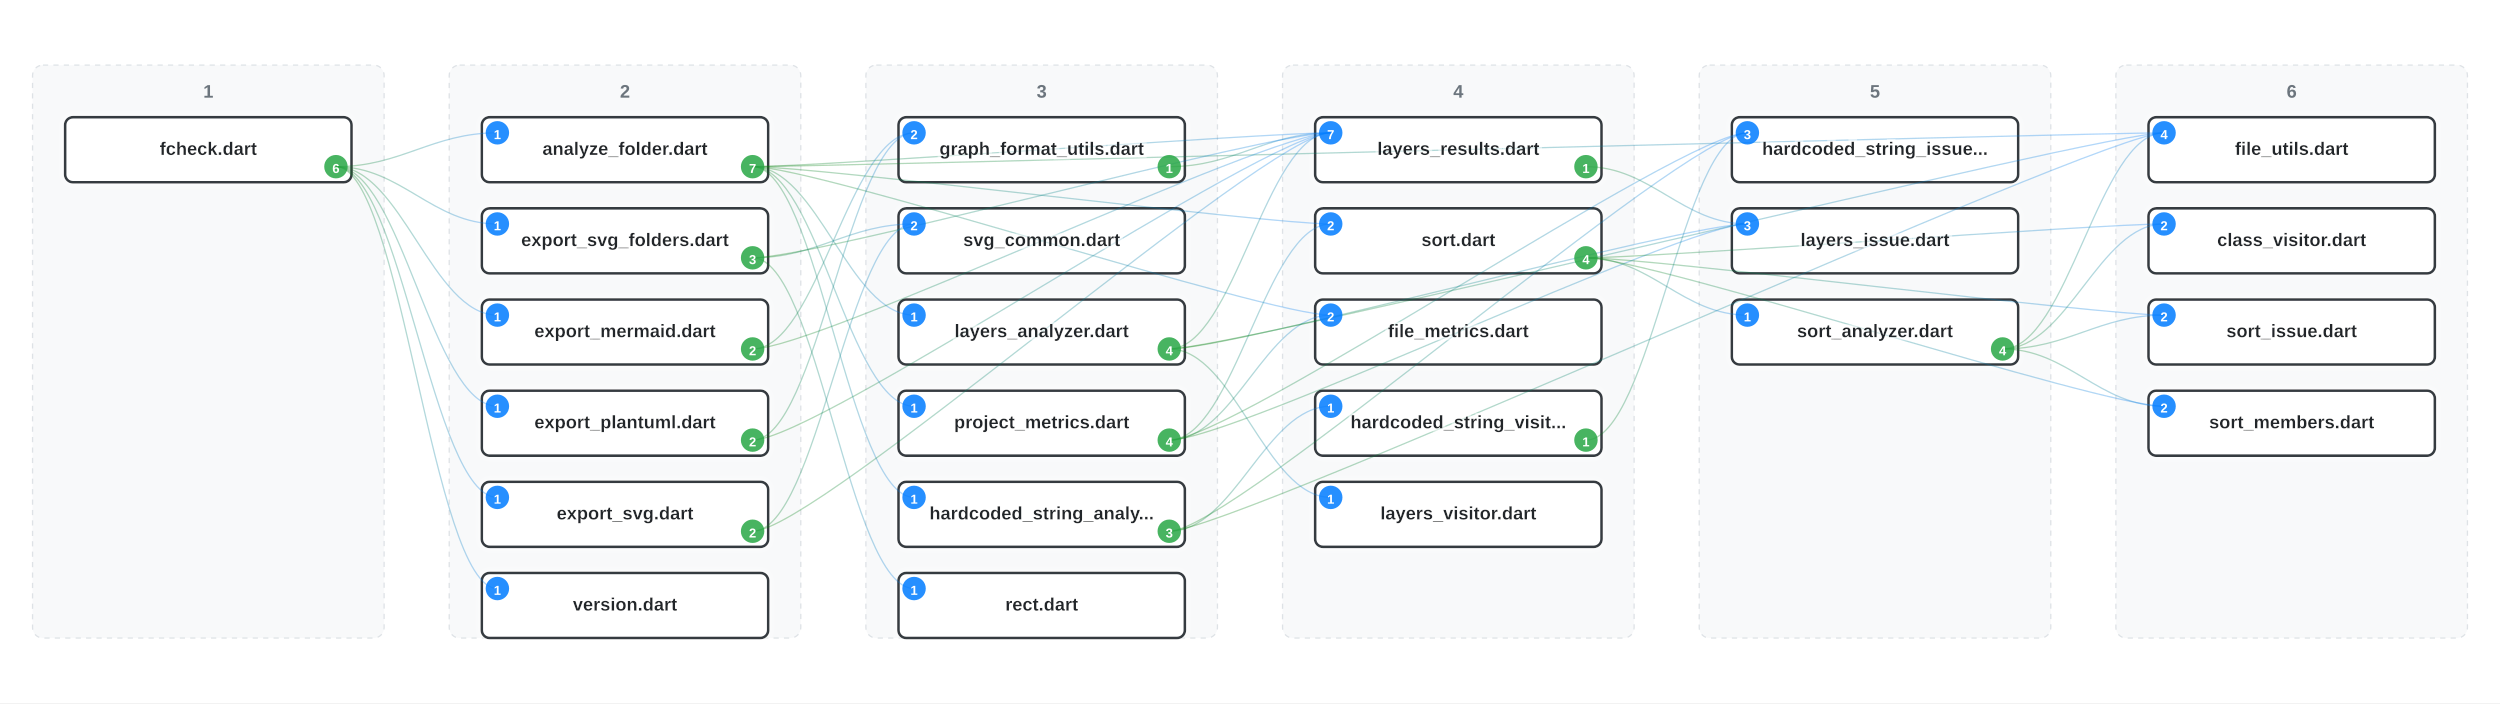
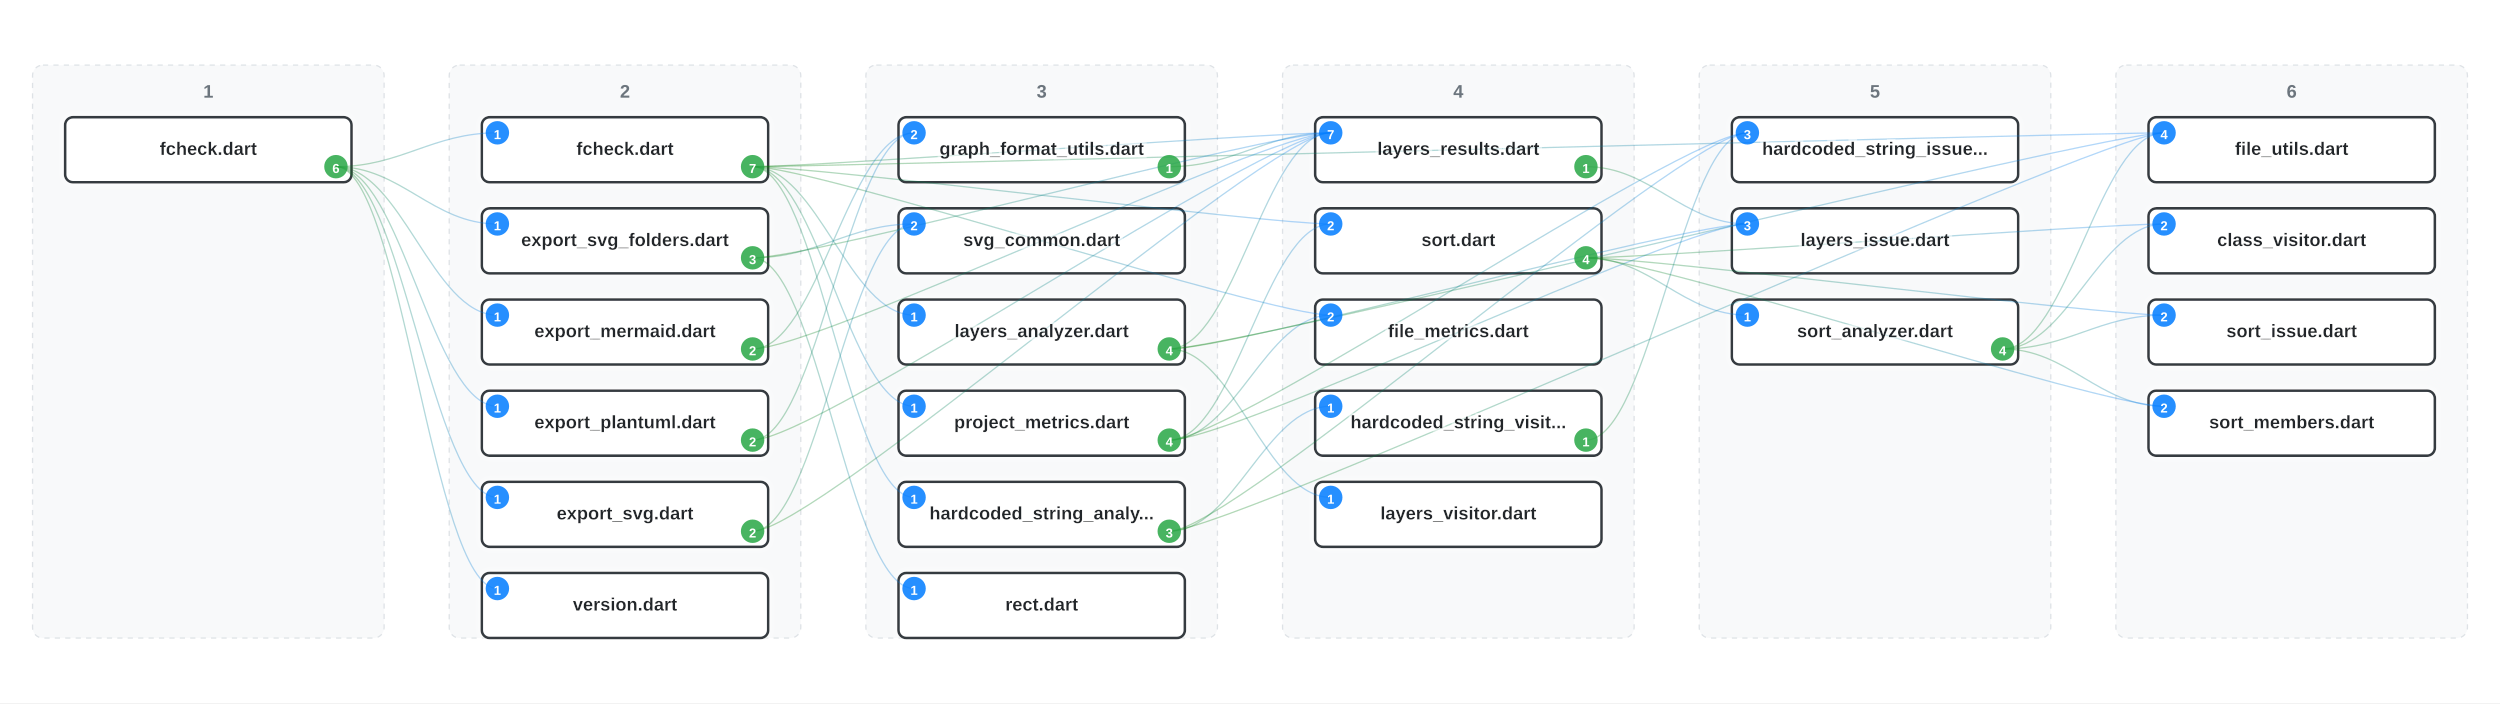
<svg xmlns="http://www.w3.org/2000/svg" width="1920" height="540" viewBox="0 0 1920 540" font-family="Arial, Helvetica, sans-serif">
  <defs>
    <filter id="whiteShadow" x="-20%" y="-20%" width="140%" height="140%">
      <feGaussianBlur in="SourceAlpha" stdDeviation="3" />
      <feOffset dx="0" dy="0" result="offsetblur" />
      <feFlood flood-color="white" flood-opacity="1" />
      <feComposite in2="offsetblur" operator="in" />
      <feMerge>
        <feMergeNode />
        <feMergeNode in="SourceGraphic" />
      </feMerge>
    </filter>
    <filter id="outlineWhite">
      <feMorphology in="SourceAlpha" result="DILATED" operator="dilate" radius="2" />
      <feFlood flood-color="white" flood-opacity="0.5" result="WHITE" />
      <feComposite in="WHITE" in2="DILATED" operator="in" result="OUTLINE" />
      <feMerge>
        <feMergeNode in="OUTLINE" />
        <feMergeNode in="SourceGraphic" />
      </feMerge>
    </filter>
    <linearGradient id="edgeGradient" x1="0%" y1="0%" x2="100%" y2="0%">
      <stop offset="0%" stop-color="green" stop-opacity="0.3" />
      <stop offset="100%" stop-color="#007bff" stop-opacity="0.3" />
    </linearGradient>
  </defs>
  <style>
  .layerBackground { fill: #f8f9fa; stroke: #dee2e6; stroke-width: 1; stroke-dasharray: 4,4; }
  .layerTitle { fill: #6c757d; font-size: 14px; font-weight: bold; text-anchor: middle; }
  .nodeRect { fill: #ffffff; stroke: #343a40; stroke-width: 2; rx: 6; ry: 6; cursor: pointer; filter: url(#whiteShadow); }
  .nodeRect:hover { stroke: #007bff; stroke-width: 3; }
  .nodeText { fill: #212529; font-size: 14px; font-weight: 900; text-anchor: middle; dominant-baseline: middle; filter: url(#outlineWhite); }
  .edge { fill: none; stroke: url(#edgeGradient); }
  .edge:hover { stroke: #007bff; stroke-width: 3; opacity: 1.0; }
  .cycleEdge { stroke: red; stroke-width: 5; opacity: 0.9; }
  .badge { font-size: 10px; font-weight: bold; fill: white; text-anchor: middle; dominant-baseline: middle; cursor: help; }
  .badge:hover { opacity: 0.8; }
</style>
  <rect width="100%" height="100%" fill="white" />
  <rect x="25.0" y="50" width="270.0" height="440" rx="8" class="layerBackground" />
  <text x="160.0" y="75" class="layerTitle">1</text>
  <rect x="345.0" y="50" width="270.0" height="440" rx="8" class="layerBackground" />
  <text x="480.0" y="75" class="layerTitle">2</text>
  <rect x="665.0" y="50" width="270.0" height="440" rx="8" class="layerBackground" />
  <text x="800.0" y="75" class="layerTitle">3</text>
  <rect x="985.0" y="50" width="270.0" height="440" rx="8" class="layerBackground" />
  <text x="1120.0" y="75" class="layerTitle">4</text>
  <rect x="1305.0" y="50" width="270.0" height="440" rx="8" class="layerBackground" />
  <text x="1440.0" y="75" class="layerTitle">5</text>
  <rect x="1625.0" y="50" width="270.0" height="440" rx="8" class="layerBackground" />
  <text x="1760.0" y="75" class="layerTitle">6</text>
  <rect x="50.0" y="90.0" width="220" height="50" class="nodeRect" />
  <rect x="370.0" y="90.0" width="220" height="50" class="nodeRect" />
  <rect x="370.0" y="160.0" width="220" height="50" class="nodeRect" />
  <rect x="370.0" y="230.0" width="220" height="50" class="nodeRect" />
  <rect x="370.0" y="300.0" width="220" height="50" class="nodeRect" />
  <rect x="370.0" y="370.0" width="220" height="50" class="nodeRect" />
  <rect x="370.0" y="440.0" width="220" height="50" class="nodeRect" />
  <rect x="690.0" y="90.0" width="220" height="50" class="nodeRect" />
  <rect x="690.0" y="160.0" width="220" height="50" class="nodeRect" />
  <rect x="690.0" y="230.0" width="220" height="50" class="nodeRect" />
  <rect x="690.0" y="300.0" width="220" height="50" class="nodeRect" />
  <rect x="690.0" y="370.0" width="220" height="50" class="nodeRect" />
  <rect x="690.0" y="440.0" width="220" height="50" class="nodeRect" />
  <rect x="1010.0" y="90.0" width="220" height="50" class="nodeRect" />
  <rect x="1010.0" y="160.0" width="220" height="50" class="nodeRect" />
  <rect x="1010.0" y="230.0" width="220" height="50" class="nodeRect" />
  <rect x="1010.0" y="300.0" width="220" height="50" class="nodeRect" />
  <rect x="1010.0" y="370.0" width="220" height="50" class="nodeRect" />
  <rect x="1330.0" y="90.0" width="220" height="50" class="nodeRect" />
  <rect x="1330.0" y="160.0" width="220" height="50" class="nodeRect" />
  <rect x="1330.0" y="230.0" width="220" height="50" class="nodeRect" />
  <rect x="1650.0" y="90.0" width="220" height="50" class="nodeRect" />
  <rect x="1650.0" y="160.0" width="220" height="50" class="nodeRect" />
  <rect x="1650.0" y="230.0" width="220" height="50" class="nodeRect" />
  <rect x="1650.0" y="300.0" width="220" height="50" class="nodeRect" />
  <path d="M 258.0 128.0 C 308.0 128.0, 332.0 242.0, 382.0 242.0" class="edge" />
  <path d="M 258.0 128.0 C 308.0 128.0, 332.0 312.0, 382.0 312.0" class="edge" />
  <path d="M 258.0 128.0 C 308.0 128.0, 332.0 382.0, 382.0 382.0" class="edge" />
  <path d="M 258.0 128.0 C 308.0 128.0, 332.0 172.0, 382.0 172.0" class="edge" />
  <path d="M 258.0 128.0 C 308.0 128.0, 332.0 102.0, 382.0 102.0" class="edge" />
  <path d="M 258.0 128.0 C 308.0 128.0, 332.0 452.0, 382.0 452.0" class="edge" />
  <path d="M 578.0 128.0 C 628.0 128.0, 972.0 102.0, 1022.0 102.0" class="edge" />
  <path d="M 578.0 128.0 C 628.0 128.0, 972.0 242.0, 1022.0 242.0" class="edge" />
  <path d="M 578.0 128.0 C 628.0 128.0, 652.0 382.0, 702.0 382.0" class="edge" />
  <path d="M 578.0 128.0 C 628.0 128.0, 652.0 242.0, 702.0 242.0" class="edge" />
  <path d="M 578.0 128.0 C 628.0 128.0, 972.0 172.0, 1022.0 172.0" class="edge" />
  <path d="M 578.0 128.0 C 628.0 128.0, 652.0 312.0, 702.0 312.0" class="edge" />
  <path d="M 578.0 128.0 C 628.0 128.0, 1612.0 102.0, 1662.0 102.0" class="edge" />
  <path d="M 898.0 338.0 C 948.0 338.0, 1292.0 102.0, 1342.0 102.0" class="edge" />
  <path d="M 898.0 338.0 C 948.0 338.0, 1292.0 172.0, 1342.0 172.0" class="edge" />
  <path d="M 898.0 338.0 C 948.0 338.0, 972.0 242.0, 1022.0 242.0" class="edge" />
  <path d="M 898.0 338.0 C 948.0 338.0, 972.0 172.0, 1022.0 172.0" class="edge" />
  <path d="M 1218.0 338.0 C 1268.0 338.0, 1292.0 102.0, 1342.0 102.0" class="edge" />
  <path d="M 898.0 408.0 C 948.0 408.0, 1292.0 102.0, 1342.0 102.0" class="edge" />
  <path d="M 898.0 408.0 C 948.0 408.0, 972.0 312.0, 1022.0 312.0" class="edge" />
  <path d="M 898.0 408.0 C 948.0 408.0, 1612.0 102.0, 1662.0 102.0" class="edge" />
  <path d="M 1218.0 128.0 C 1268.0 128.0, 1292.0 172.0, 1342.0 172.0" class="edge" />
  <path d="M 898.0 268.0 C 948.0 268.0, 972.0 102.0, 1022.0 102.0" class="edge" />
  <path d="M 898.0 268.0 C 948.0 268.0, 1612.0 102.0, 1662.0 102.0" class="edge" />
  <path d="M 898.0 268.0 C 948.0 268.0, 1292.0 172.0, 1342.0 172.0" class="edge" />
  <path d="M 898.0 268.0 C 948.0 268.0, 972.0 382.0, 1022.0 382.0" class="edge" />
  <path d="M 1218.0 198.0 C 1268.0 198.0, 1612.0 172.0, 1662.0 172.0" class="edge" />
  <path d="M 1218.0 198.0 C 1268.0 198.0, 1612.0 312.0, 1662.0 312.0" class="edge" />
  <path d="M 1218.0 198.0 C 1268.0 198.0, 1292.0 242.0, 1342.0 242.0" class="edge" />
  <path d="M 1218.0 198.0 C 1268.0 198.0, 1612.0 242.0, 1662.0 242.0" class="edge" />
  <path d="M 1538.0 268.0 C 1588.0 268.0, 1612.0 172.0, 1662.0 172.0" class="edge" />
  <path d="M 1538.0 268.0 C 1588.0 268.0, 1612.0 312.0, 1662.0 312.0" class="edge" />
  <path d="M 1538.0 268.0 C 1588.0 268.0, 1612.0 242.0, 1662.0 242.0" class="edge" />
  <path d="M 1538.0 268.0 C 1588.0 268.0, 1612.0 102.0, 1662.0 102.0" class="edge" />
  <path d="M 898.0 128.0 C 948.0 128.0, 972.0 102.0, 1022.0 102.0" class="edge" />
  <path d="M 578.0 338.0 C 628.0 338.0, 652.0 102.0, 702.0 102.0" class="edge" />
  <path d="M 578.0 338.0 C 628.0 338.0, 972.0 102.0, 1022.0 102.0" class="edge" />
  <path d="M 578.0 198.0 C 628.0 198.0, 972.0 102.0, 1022.0 102.0" class="edge" />
  <path d="M 578.0 198.0 C 628.0 198.0, 652.0 452.0, 702.0 452.0" class="edge" />
  <path d="M 578.0 198.0 C 628.0 198.0, 652.0 172.0, 702.0 172.0" class="edge" />
  <path d="M 578.0 408.0 C 628.0 408.0, 972.0 102.0, 1022.0 102.0" class="edge" />
  <path d="M 578.0 408.0 C 628.0 408.0, 652.0 172.0, 702.0 172.0" class="edge" />
  <path d="M 578.0 268.0 C 628.0 268.0, 652.0 102.0, 702.0 102.0" class="edge" />
  <path d="M 578.0 268.0 C 628.0 268.0, 972.0 102.0, 1022.0 102.0" class="edge" />
  <g class="badge">
    <circle cx="258.0" cy="128.0" r="9.0" fill="#28a745" opacity="0.85" />
    <text x="258.0" y="130.0">6</text>
  </g>
  <text x="160.0" y="115.0" class="nodeText">fcheck.dart</text>
  <g class="badge">
    <circle cx="382.0" cy="102.0" r="9.0" fill="#007bff" opacity="0.85" />
    <text x="382.0" y="104.0">1</text>
  </g>
  <g class="badge">
    <circle cx="578.0" cy="128.0" r="9.0" fill="#28a745" opacity="0.85" />
    <text x="578.0" y="130.0">7</text>
  </g>
-   <text x="480.0" y="115.0" class="nodeText">analyze_folder.dart</text>
+   <text x="480.0" y="115.0" class="nodeText">fcheck.dart</text>
  <g class="badge">
    <circle cx="382.0" cy="172.0" r="9.0" fill="#007bff" opacity="0.85" />
    <text x="382.0" y="174.0">1</text>
  </g>
  <g class="badge">
    <circle cx="578.0" cy="198.0" r="9.0" fill="#28a745" opacity="0.85" />
    <text x="578.0" y="200.0">3</text>
  </g>
  <text x="480.0" y="185.0" class="nodeText">export_svg_folders.dart</text>
  <g class="badge">
    <circle cx="382.0" cy="242.0" r="9.0" fill="#007bff" opacity="0.85" />
    <text x="382.0" y="244.0">1</text>
  </g>
  <g class="badge">
    <circle cx="578.0" cy="268.0" r="9.0" fill="#28a745" opacity="0.85" />
    <text x="578.0" y="270.0">2</text>
  </g>
  <text x="480.0" y="255.0" class="nodeText">export_mermaid.dart</text>
  <g class="badge">
    <circle cx="382.0" cy="312.0" r="9.0" fill="#007bff" opacity="0.85" />
    <text x="382.0" y="314.0">1</text>
  </g>
  <g class="badge">
    <circle cx="578.0" cy="338.0" r="9.0" fill="#28a745" opacity="0.85" />
    <text x="578.0" y="340.0">2</text>
  </g>
  <text x="480.0" y="325.0" class="nodeText">export_plantuml.dart</text>
  <g class="badge">
    <circle cx="382.0" cy="382.0" r="9.0" fill="#007bff" opacity="0.85" />
    <text x="382.0" y="384.0">1</text>
  </g>
  <g class="badge">
    <circle cx="578.0" cy="408.0" r="9.0" fill="#28a745" opacity="0.85" />
    <text x="578.0" y="410.0">2</text>
  </g>
  <text x="480.0" y="395.0" class="nodeText">export_svg.dart</text>
  <g class="badge">
    <circle cx="382.0" cy="452.0" r="9.0" fill="#007bff" opacity="0.85" />
    <text x="382.0" y="454.0">1</text>
  </g>
  <text x="480.0" y="465.0" class="nodeText">version.dart</text>
  <g class="badge">
    <circle cx="702.0" cy="102.0" r="9.0" fill="#007bff" opacity="0.85" />
    <text x="702.0" y="104.0">2</text>
  </g>
  <g class="badge">
    <circle cx="898.0" cy="128.0" r="9.0" fill="#28a745" opacity="0.85" />
    <text x="898.0" y="130.0">1</text>
  </g>
  <text x="800.0" y="115.0" class="nodeText">graph_format_utils.dart</text>
  <g class="badge">
    <circle cx="702.0" cy="172.0" r="9.0" fill="#007bff" opacity="0.85" />
    <text x="702.0" y="174.0">2</text>
  </g>
  <text x="800.0" y="185.0" class="nodeText">svg_common.dart</text>
  <g class="badge">
    <circle cx="702.0" cy="242.0" r="9.0" fill="#007bff" opacity="0.85" />
    <text x="702.0" y="244.0">1</text>
  </g>
  <g class="badge">
    <circle cx="898.0" cy="268.0" r="9.0" fill="#28a745" opacity="0.85" />
    <text x="898.0" y="270.0">4</text>
  </g>
  <text x="800.0" y="255.0" class="nodeText">layers_analyzer.dart</text>
  <g class="badge">
    <circle cx="702.0" cy="312.0" r="9.0" fill="#007bff" opacity="0.85" />
    <text x="702.0" y="314.0">1</text>
  </g>
  <g class="badge">
    <circle cx="898.0" cy="338.0" r="9.0" fill="#28a745" opacity="0.85" />
    <text x="898.0" y="340.0">4</text>
  </g>
  <text x="800.0" y="325.0" class="nodeText">project_metrics.dart</text>
  <g class="badge">
    <circle cx="702.0" cy="382.0" r="9.0" fill="#007bff" opacity="0.85" />
    <text x="702.0" y="384.0">1</text>
  </g>
  <g class="badge">
    <circle cx="898.0" cy="408.0" r="9.0" fill="#28a745" opacity="0.85" />
    <text x="898.0" y="410.0">3</text>
  </g>
  <text x="800.0" y="395.0" class="nodeText">hardcoded_string_analy...</text>
  <g class="badge">
    <circle cx="702.0" cy="452.0" r="9.0" fill="#007bff" opacity="0.85" />
    <text x="702.0" y="454.0">1</text>
  </g>
  <text x="800.0" y="465.0" class="nodeText">rect.dart</text>
  <g class="badge">
    <circle cx="1022.0" cy="102.0" r="9.0" fill="#007bff" opacity="0.85" />
    <text x="1022.0" y="104.0">7</text>
  </g>
  <g class="badge">
    <circle cx="1218.0" cy="128.0" r="9.0" fill="#28a745" opacity="0.85" />
    <text x="1218.0" y="130.0">1</text>
  </g>
  <text x="1120.0" y="115.0" class="nodeText">layers_results.dart</text>
  <g class="badge">
    <circle cx="1022.0" cy="172.0" r="9.0" fill="#007bff" opacity="0.85" />
    <text x="1022.0" y="174.0">2</text>
  </g>
  <g class="badge">
    <circle cx="1218.0" cy="198.0" r="9.0" fill="#28a745" opacity="0.85" />
    <text x="1218.0" y="200.0">4</text>
  </g>
  <text x="1120.0" y="185.0" class="nodeText">sort.dart</text>
  <g class="badge">
    <circle cx="1022.0" cy="242.0" r="9.0" fill="#007bff" opacity="0.85" />
    <text x="1022.0" y="244.0">2</text>
  </g>
  <text x="1120.0" y="255.0" class="nodeText">file_metrics.dart</text>
  <g class="badge">
    <circle cx="1022.0" cy="312.0" r="9.0" fill="#007bff" opacity="0.85" />
    <text x="1022.0" y="314.0">1</text>
  </g>
  <g class="badge">
    <circle cx="1218.0" cy="338.0" r="9.0" fill="#28a745" opacity="0.85" />
    <text x="1218.0" y="340.0">1</text>
  </g>
  <text x="1120.0" y="325.0" class="nodeText">hardcoded_string_visit...</text>
  <g class="badge">
    <circle cx="1022.0" cy="382.0" r="9.0" fill="#007bff" opacity="0.85" />
    <text x="1022.0" y="384.0">1</text>
  </g>
  <text x="1120.0" y="395.0" class="nodeText">layers_visitor.dart</text>
  <g class="badge">
    <circle cx="1342.0" cy="102.0" r="9.0" fill="#007bff" opacity="0.85" />
    <text x="1342.0" y="104.0">3</text>
  </g>
  <text x="1440.0" y="115.0" class="nodeText">hardcoded_string_issue...</text>
  <g class="badge">
    <circle cx="1342.0" cy="172.0" r="9.0" fill="#007bff" opacity="0.85" />
    <text x="1342.0" y="174.0">3</text>
  </g>
  <text x="1440.0" y="185.0" class="nodeText">layers_issue.dart</text>
  <g class="badge">
    <circle cx="1342.0" cy="242.0" r="9.0" fill="#007bff" opacity="0.85" />
    <text x="1342.0" y="244.0">1</text>
  </g>
  <g class="badge">
    <circle cx="1538.0" cy="268.0" r="9.0" fill="#28a745" opacity="0.85" />
    <text x="1538.0" y="270.0">4</text>
  </g>
  <text x="1440.0" y="255.0" class="nodeText">sort_analyzer.dart</text>
  <g class="badge">
    <circle cx="1662.0" cy="102.0" r="9.0" fill="#007bff" opacity="0.85" />
    <text x="1662.0" y="104.0">4</text>
  </g>
  <text x="1760.0" y="115.0" class="nodeText">file_utils.dart</text>
  <g class="badge">
    <circle cx="1662.0" cy="172.0" r="9.0" fill="#007bff" opacity="0.85" />
    <text x="1662.0" y="174.0">2</text>
  </g>
  <text x="1760.0" y="185.0" class="nodeText">class_visitor.dart</text>
  <g class="badge">
    <circle cx="1662.0" cy="242.0" r="9.0" fill="#007bff" opacity="0.85" />
    <text x="1662.0" y="244.0">2</text>
  </g>
  <text x="1760.0" y="255.0" class="nodeText">sort_issue.dart</text>
  <g class="badge">
    <circle cx="1662.0" cy="312.0" r="9.0" fill="#007bff" opacity="0.85" />
    <text x="1662.0" y="314.0">2</text>
  </g>
  <text x="1760.0" y="325.0" class="nodeText">sort_members.dart</text>
</svg>
